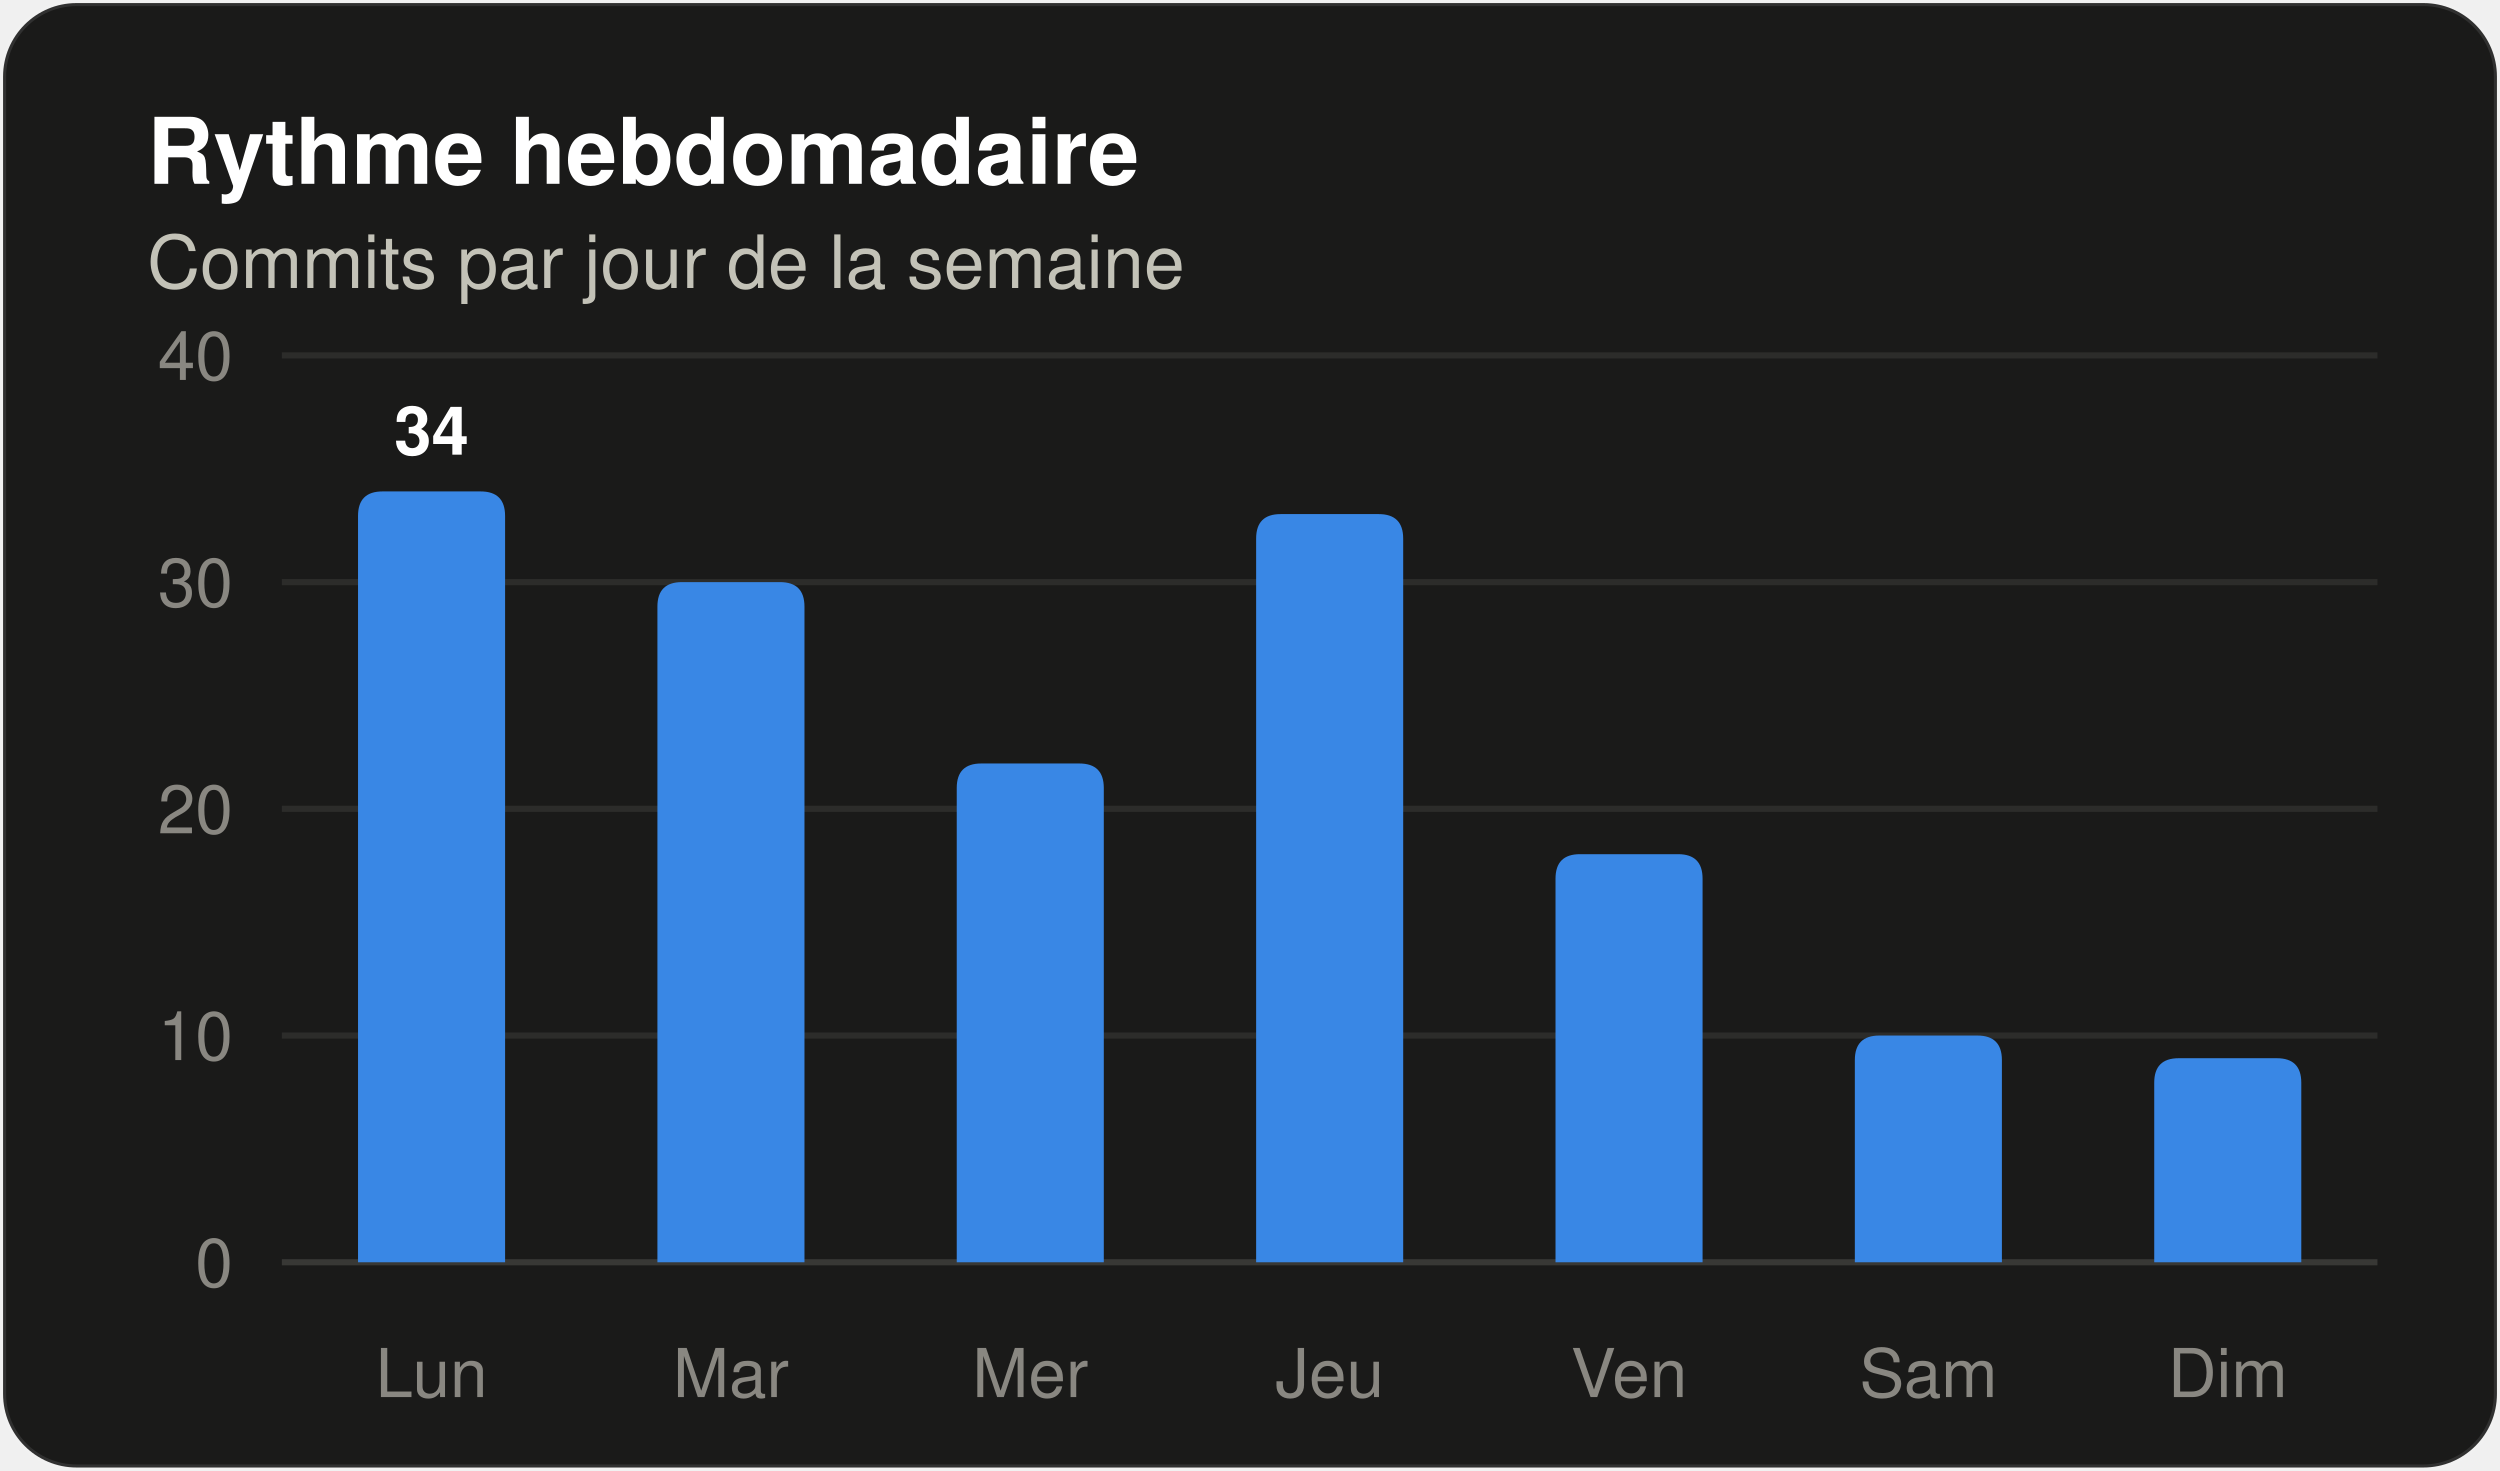
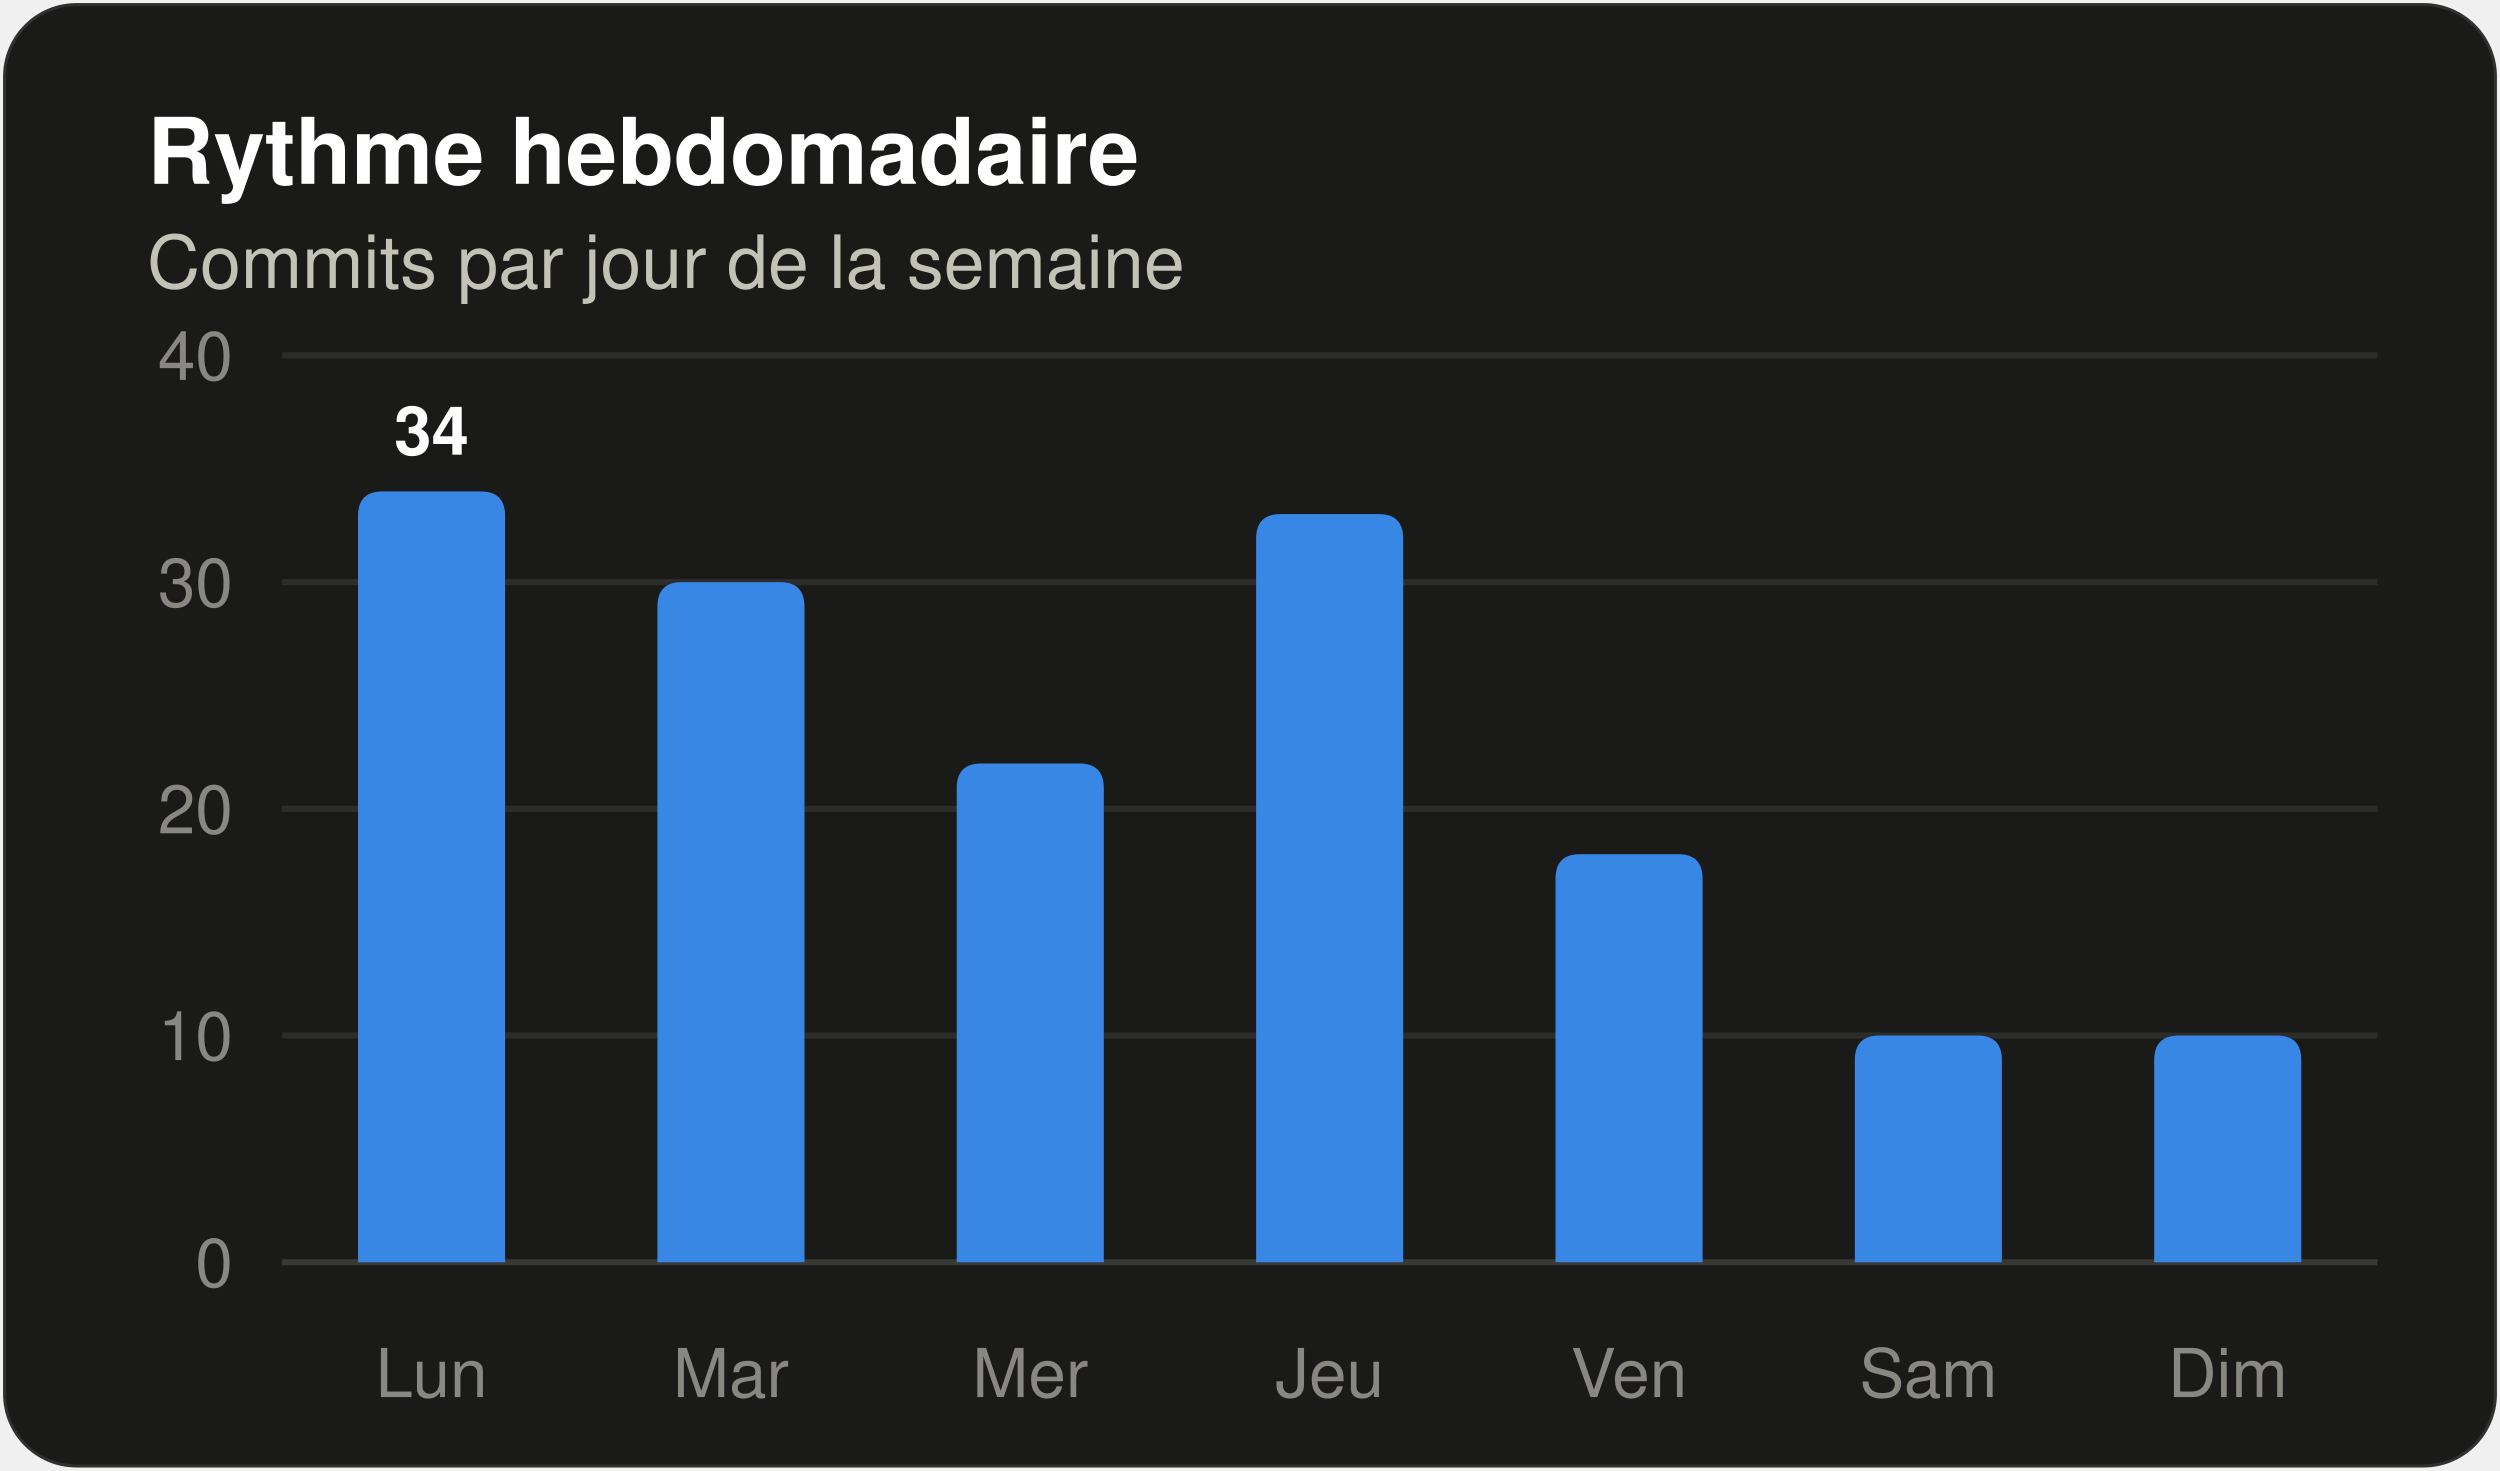
<svg xmlns="http://www.w3.org/2000/svg" width="408" height="240" viewBox="0 0 408 240" role="img" aria-label="Histogramme des commits par jour de la semaine" font-family="system-ui, 'Segoe UI', Ubuntu, Helvetica, Arial, sans-serif">
  <rect x="0.5" y="0.5" width="407" height="239" rx="12" fill="#1a1a19" stroke="rgba(255,255,255,0.10)" />
  <text x="24" y="30" font-size="15" fill="#ffffff" font-weight="600">Rythme hebdomadaire</text>
  <text x="24" y="47" font-size="12" fill="#c3c2b7">Commits par jour de la semaine</text>
  <line x1="46" y1="206.0" x2="388" y2="206.0" stroke="#383835" stroke-width="1" />
  <text x="38" y="210" font-size="11" fill="#898781" text-anchor="end" font-variant-numeric="tabular-nums">0</text>
  <line x1="46" y1="169.0" x2="388" y2="169.0" stroke="#2c2c2a" stroke-width="1" />
  <text x="38" y="173" font-size="11" fill="#898781" text-anchor="end" font-variant-numeric="tabular-nums">10</text>
  <line x1="46" y1="132.0" x2="388" y2="132.0" stroke="#2c2c2a" stroke-width="1" />
  <text x="38" y="136" font-size="11" fill="#898781" text-anchor="end" font-variant-numeric="tabular-nums">20</text>
  <line x1="46" y1="95.0" x2="388" y2="95.0" stroke="#2c2c2a" stroke-width="1" />
  <text x="38" y="99" font-size="11" fill="#898781" text-anchor="end" font-variant-numeric="tabular-nums">30</text>
  <line x1="46" y1="58.0" x2="388" y2="58.0" stroke="#2c2c2a" stroke-width="1" />
  <text x="38" y="62" font-size="11" fill="#898781" text-anchor="end" font-variant-numeric="tabular-nums">40</text>
  <path d="M 58.43 206.00 V 84.20 Q 58.43 80.20 62.43 80.20 H 78.43 Q 82.43 80.20 82.43 84.20 V 206.00 Z" fill="#3987e5" />
  <text x="70.429" y="74.2" font-size="11" fill="#ffffff" font-weight="600" text-anchor="middle">34</text>
  <text x="70.429" y="228" font-size="11" fill="#898781" text-anchor="middle">Lun</text>
  <path d="M 107.29 206.00 V 99.00 Q 107.29 95.00 111.29 95.00 H 127.29 Q 131.29 95.00 131.29 99.00 V 206.00 Z" fill="#3987e5" />
  <text x="119.286" y="228" font-size="11" fill="#898781" text-anchor="middle">Mar</text>
  <path d="M 156.14 206.00 V 128.60 Q 156.14 124.60 160.14 124.60 H 176.14 Q 180.14 124.60 180.14 128.60 V 206.00 Z" fill="#3987e5" />
  <text x="168.143" y="228" font-size="11" fill="#898781" text-anchor="middle">Mer</text>
  <path d="M 205.00 206.00 V 87.90 Q 205.00 83.90 209.00 83.90 H 225.00 Q 229.00 83.90 229.00 87.90 V 206.00 Z" fill="#3987e5" />
  <text x="217" y="228" font-size="11" fill="#898781" text-anchor="middle">Jeu</text>
  <path d="M 253.86 206.00 V 143.40 Q 253.86 139.40 257.86 139.40 H 273.86 Q 277.86 139.40 277.86 143.40 V 206.00 Z" fill="#3987e5" />
  <text x="265.857" y="228" font-size="11" fill="#898781" text-anchor="middle">Ven</text>
  <path d="M 302.71 206.00 V 173.00 Q 302.71 169.00 306.71 169.00 H 322.71 Q 326.71 169.00 326.71 173.00 V 206.00 Z" fill="#3987e5" />
  <text x="314.714" y="228" font-size="11" fill="#898781" text-anchor="middle">Sam</text>
-   <path d="M 351.57 206.00 V 176.70 Q 351.57 172.70 355.57 172.70 H 371.57 Q 375.57 172.70 375.57 176.70 V 206.00 Z" fill="#3987e5" />
+   <path d="M 351.57 206.00 V 173.00 Q 351.57 169.00 355.57 169.00 H 371.57 Q 375.57 169.00 375.57 173.00 V 206.00 Z" fill="#3987e5" />
  <text x="363.571" y="228" font-size="11" fill="#898781" text-anchor="middle">Dim</text>
</svg>
